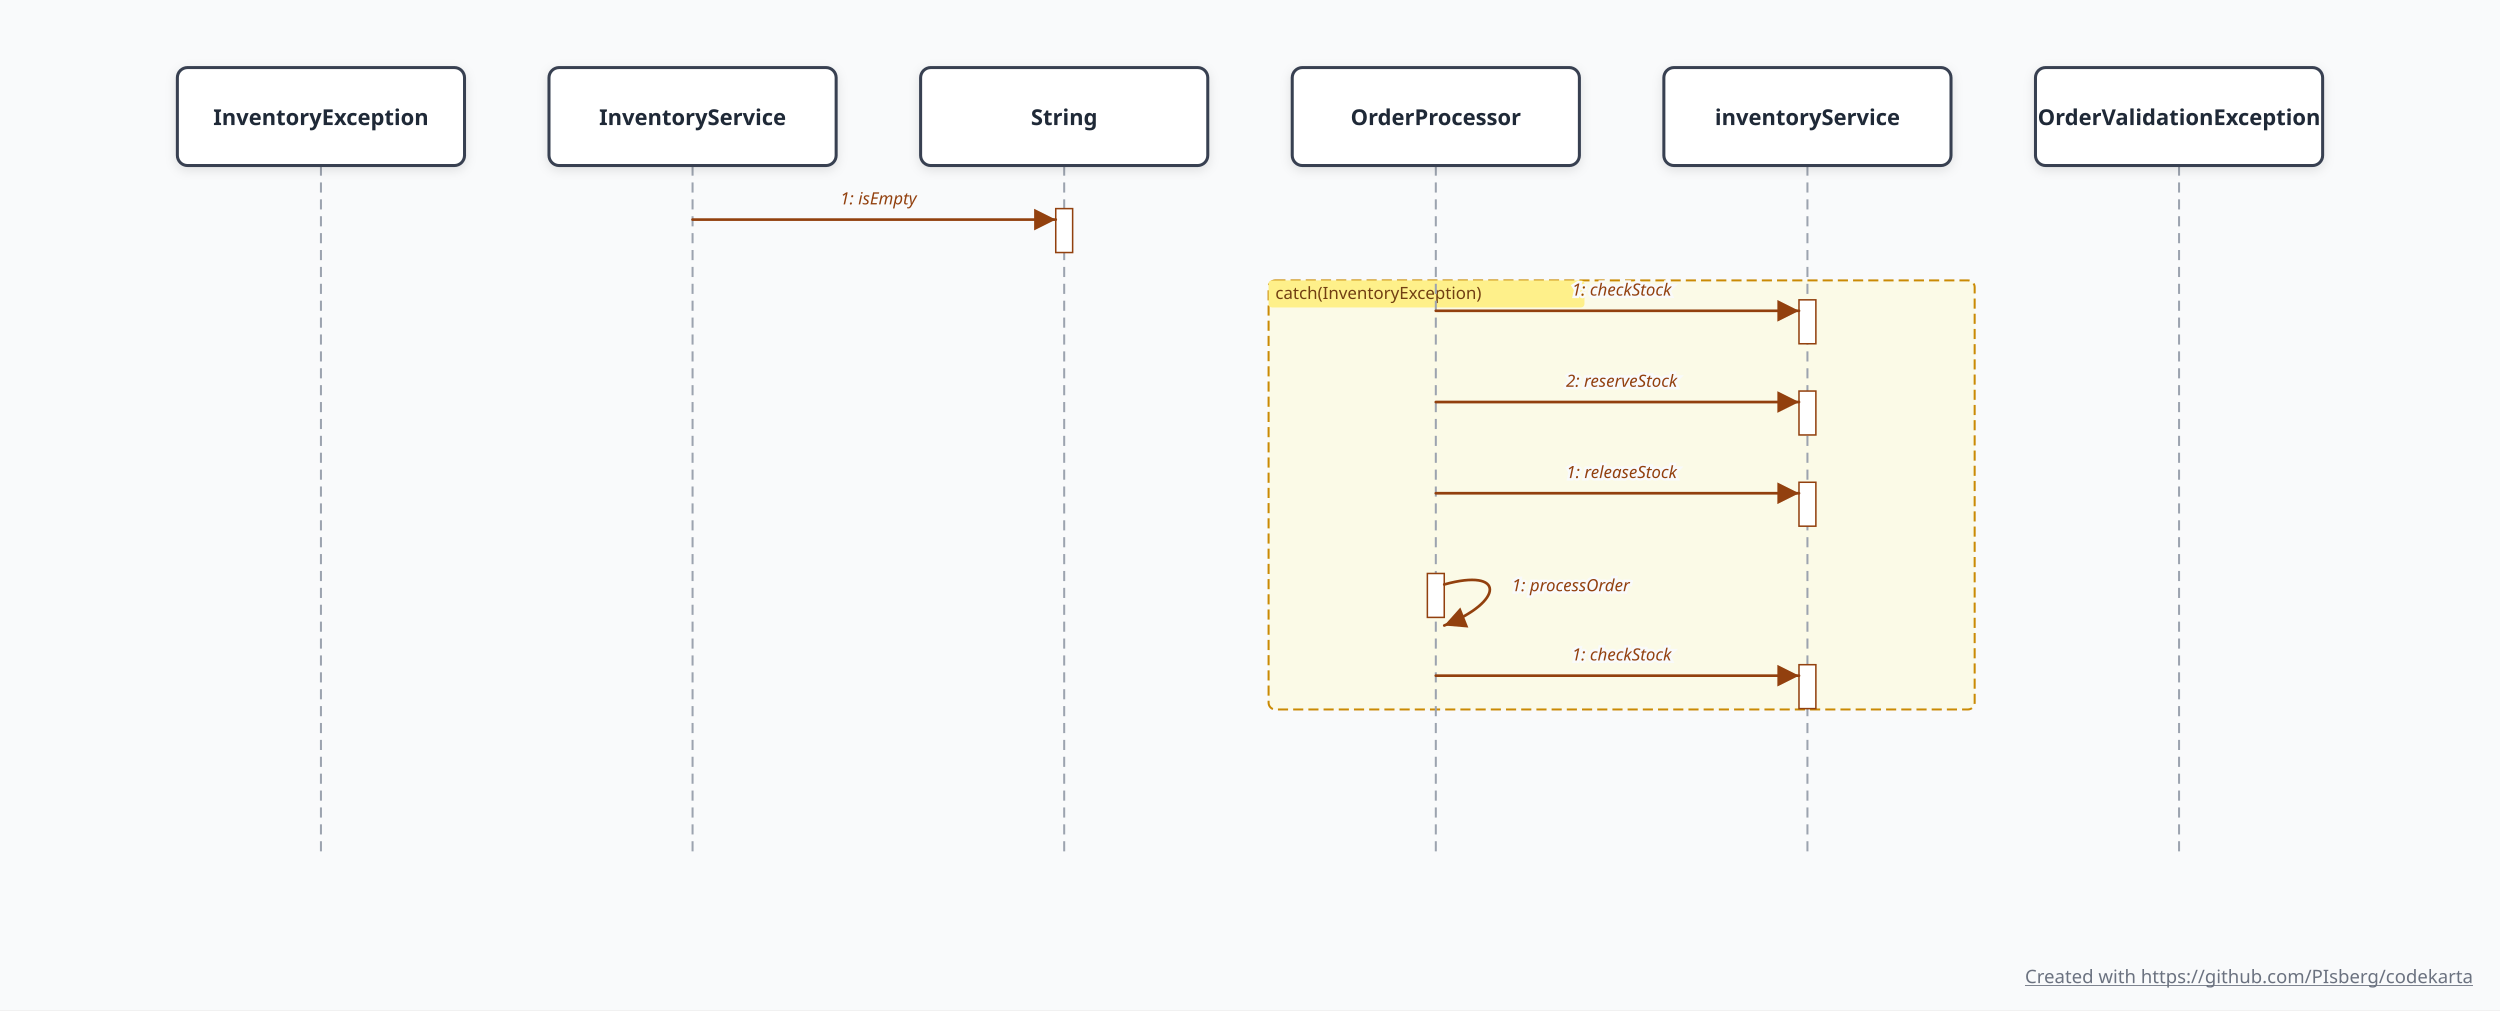
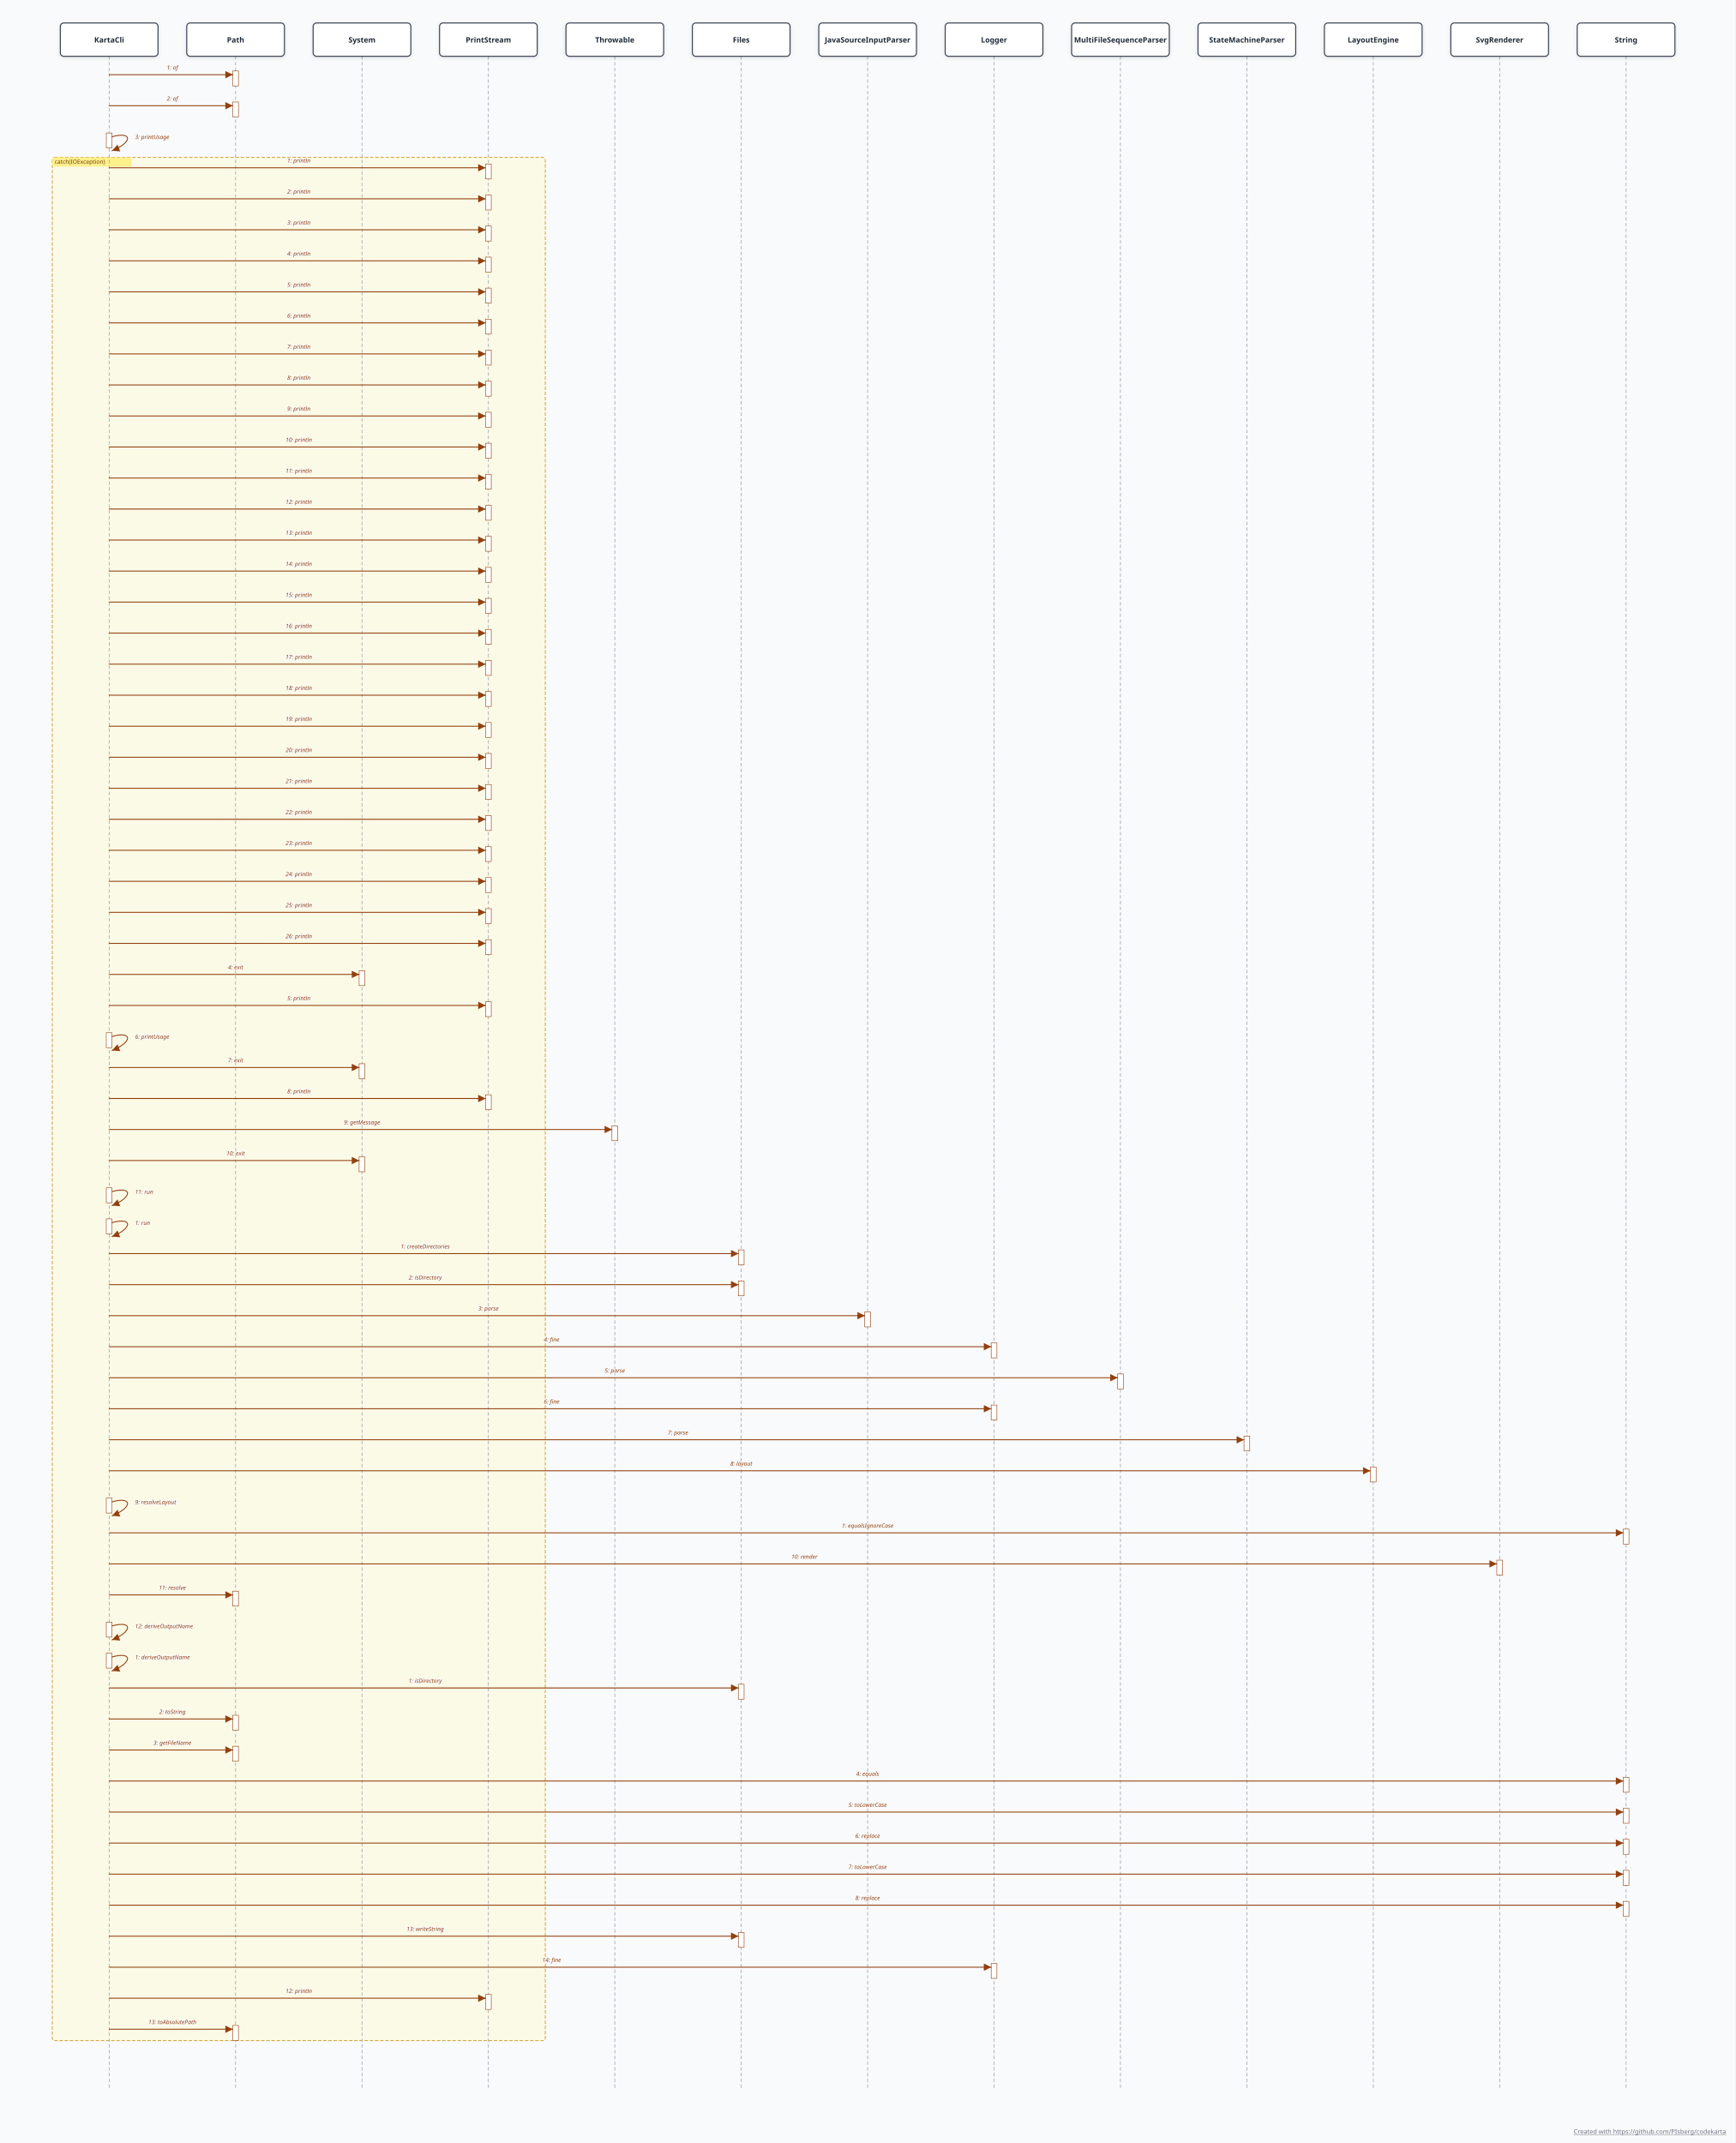
- <svg xmlns="http://www.w3.org/2000/svg" width="1480" height="598" viewBox="0 0 1480 598">
+ <svg xmlns="http://www.w3.org/2000/svg" width="3020" height="3730" viewBox="0 0 3020 3730">
  <defs>
    <style>
svg { font-family: -apple-system, BlinkMacSystemFont, 'Segoe UI', sans-serif; }
.node-rect { transition: filter 0.15s; }
.node-rect:hover { stroke-width: 2.5 !important; }
.edge-line { stroke-linecap: round; stroke-linejoin: round; }
.edge-label { paint-order: stroke; stroke: #f9fafb; stroke-width: 3; }
.diagram-attribution { fill: #6b7280; text-decoration: underline; }
.diagram-attribution:hover { fill: #374151; text-decoration: underline; }
.group-rect { }
.node-label { pointer-events: none; }
</style>
    <filter id="nodeShadow" x="-15%" y="-15%" width="130%" height="130%">
      <feDropShadow dx="0" dy="2" stdDeviation="3" flood-color="#0000001a" />
    </filter>
    <marker id="seq-marker-call" markerWidth="10" markerHeight="8" refX="8" refY="4" orient="auto">
      <path d="M0,0 L8,4 L0,8 Z" fill="#92400e" />
    </marker>
    <marker id="seq-marker-exc" markerWidth="10" markerHeight="8" refX="8" refY="4" orient="auto">
      <path d="M0,0 L8,4 L0,8 Z" fill="#dc2626" />
    </marker>
  </defs>
-   <rect width="1480" height="598" fill="#f9fafb" />
-   <rect class="group-rect" x="751.0" y="166.0" width="418.0" height="254.0" rx="4" fill="#fef9c3" fill-opacity="0.35" stroke="#ca8a04" stroke-dasharray="6,3" stroke-width="1.2" />
-   <rect x="751.0" y="166.0" width="187.0" height="16" rx="2" fill="#fef08a" />
-   <text x="755.0" y="177.0" font-family="sans-serif" font-size="10" fill="#713f12">catch(InventoryException)</text>
-   <line x1="190.0" y1="98.0" x2="190.0" y2="504.0" stroke="#9ca3af" stroke-width="1.2" stroke-dasharray="6,4" />
-   <line x1="410.0" y1="98.0" x2="410.0" y2="504.0" stroke="#9ca3af" stroke-width="1.2" stroke-dasharray="6,4" />
-   <line x1="630.0" y1="98.0" x2="630.0" y2="504.0" stroke="#9ca3af" stroke-width="1.2" stroke-dasharray="6,4" />
-   <line x1="850.0" y1="98.0" x2="850.0" y2="504.0" stroke="#9ca3af" stroke-width="1.2" stroke-dasharray="6,4" />
-   <line x1="1070.0" y1="98.0" x2="1070.0" y2="504.0" stroke="#9ca3af" stroke-width="1.2" stroke-dasharray="6,4" />
-   <line x1="1290.0" y1="98.0" x2="1290.0" y2="504.0" stroke="#9ca3af" stroke-width="1.2" stroke-dasharray="6,4" />
-   <rect x="625.0" y="123.5" width="10.0" height="26.0" fill="#ffffff" stroke="#92400e" stroke-width="0.9" />
-   <rect x="1065.0" y="177.5" width="10.0" height="26.0" fill="#ffffff" stroke="#92400e" stroke-width="0.9" />
-   <rect x="1065.0" y="231.5" width="10.0" height="26.0" fill="#ffffff" stroke="#92400e" stroke-width="0.9" />
-   <rect x="1065.0" y="285.5" width="10.0" height="26.0" fill="#ffffff" stroke="#92400e" stroke-width="0.9" />
+   <rect width="3020" height="3730" fill="#f9fafb" />
+   <rect class="group-rect" x="91.0" y="274.0" width="858.0" height="3278.0" rx="4" fill="#fef9c3" fill-opacity="0.35" stroke="#ca8a04" stroke-dasharray="6,3" stroke-width="1.2" />
+   <rect x="91.0" y="274.0" width="138.0" height="16" rx="2" fill="#fef08a" />
+   <text x="95.0" y="285.0" font-family="sans-serif" font-size="10" fill="#713f12">catch(IOException)</text>
+   <line x1="190.0" y1="98.0" x2="190.0" y2="3636.0" stroke="#9ca3af" stroke-width="1.2" stroke-dasharray="6,4" />
+   <line x1="410.0" y1="98.0" x2="410.0" y2="3636.0" stroke="#9ca3af" stroke-width="1.2" stroke-dasharray="6,4" />
+   <line x1="630.0" y1="98.0" x2="630.0" y2="3636.0" stroke="#9ca3af" stroke-width="1.2" stroke-dasharray="6,4" />
+   <line x1="850.0" y1="98.0" x2="850.0" y2="3636.0" stroke="#9ca3af" stroke-width="1.2" stroke-dasharray="6,4" />
+   <line x1="1070.0" y1="98.0" x2="1070.0" y2="3636.0" stroke="#9ca3af" stroke-width="1.2" stroke-dasharray="6,4" />
+   <line x1="1290.0" y1="98.0" x2="1290.0" y2="3636.0" stroke="#9ca3af" stroke-width="1.2" stroke-dasharray="6,4" />
+   <line x1="1510.0" y1="98.0" x2="1510.0" y2="3636.0" stroke="#9ca3af" stroke-width="1.2" stroke-dasharray="6,4" />
+   <line x1="1730.0" y1="98.0" x2="1730.0" y2="3636.0" stroke="#9ca3af" stroke-width="1.2" stroke-dasharray="6,4" />
+   <line x1="1950.0" y1="98.0" x2="1950.0" y2="3636.0" stroke="#9ca3af" stroke-width="1.2" stroke-dasharray="6,4" />
+   <line x1="2170.0" y1="98.0" x2="2170.0" y2="3636.0" stroke="#9ca3af" stroke-width="1.2" stroke-dasharray="6,4" />
+   <line x1="2390.0" y1="98.0" x2="2390.0" y2="3636.0" stroke="#9ca3af" stroke-width="1.2" stroke-dasharray="6,4" />
+   <line x1="2610.0" y1="98.0" x2="2610.0" y2="3636.0" stroke="#9ca3af" stroke-width="1.2" stroke-dasharray="6,4" />
+   <line x1="2830.0" y1="98.0" x2="2830.0" y2="3636.0" stroke="#9ca3af" stroke-width="1.2" stroke-dasharray="6,4" />
+   <rect x="405.0" y="123.5" width="10.0" height="26.0" fill="#ffffff" stroke="#92400e" stroke-width="0.9" />
+   <rect x="405.0" y="177.5" width="10.0" height="26.0" fill="#ffffff" stroke="#92400e" stroke-width="0.9" />
+   <rect x="185.0" y="231.5" width="10.0" height="26.0" fill="#ffffff" stroke="#92400e" stroke-width="0.9" />
+   <rect x="845.0" y="285.5" width="10.0" height="26.0" fill="#ffffff" stroke="#92400e" stroke-width="0.9" />
  <rect x="845.0" y="339.5" width="10.0" height="26.0" fill="#ffffff" stroke="#92400e" stroke-width="0.9" />
-   <rect x="1065.0" y="393.5" width="10.0" height="26.0" fill="#ffffff" stroke="#92400e" stroke-width="0.9" />
-   <line class="edge-line" x1="410.0" y1="130.0" x2="625.0" y2="130.0" stroke="#92400e" stroke-width="1.6" marker-end="url(#seq-marker-call)" />
-   <text class="edge-label" x="520.0" y="121.0" text-anchor="middle" font-family="sans-serif" font-size="10" fill="#92400e" font-style="italic">1: isEmpty</text>
-   <line class="edge-line" x1="850.0" y1="184.0" x2="1065.0" y2="184.0" stroke="#92400e" stroke-width="1.6" marker-end="url(#seq-marker-call)" />
-   <text class="edge-label" x="960.0" y="175.0" text-anchor="middle" font-family="sans-serif" font-size="10" fill="#92400e" font-style="italic">1: checkStock</text>
-   <line class="edge-line" x1="850.0" y1="238.0" x2="1065.0" y2="238.0" stroke="#92400e" stroke-width="1.6" marker-end="url(#seq-marker-call)" />
-   <text class="edge-label" x="960.0" y="229.0" text-anchor="middle" font-family="sans-serif" font-size="10" fill="#92400e" font-style="italic">2: reserveStock</text>
-   <line class="edge-line" x1="850.0" y1="292.0" x2="1065.0" y2="292.0" stroke="#92400e" stroke-width="1.6" marker-end="url(#seq-marker-call)" />
-   <text class="edge-label" x="960.0" y="283.0" text-anchor="middle" font-family="sans-serif" font-size="10" fill="#92400e" font-style="italic">1: releaseStock</text>
-   <path class="edge-line" d="M855.0 346.0 C891.0 336.0 891.0 356.0 855.0 370.3" fill="none" stroke="#92400e" stroke-width="1.6" marker-end="url(#seq-marker-call)" />
-   <text class="edge-label" x="895.0" y="350.0" text-anchor="start" font-family="sans-serif" font-size="10" fill="#92400e" font-style="italic">1: processOrder</text>
-   <line class="edge-line" x1="850.0" y1="400.0" x2="1065.0" y2="400.0" stroke="#92400e" stroke-width="1.6" marker-end="url(#seq-marker-call)" />
-   <text class="edge-label" x="960.0" y="391.0" text-anchor="middle" font-family="sans-serif" font-size="10" fill="#92400e" font-style="italic">1: checkStock</text>
+   <rect x="845.0" y="393.5" width="10.0" height="26.0" fill="#ffffff" stroke="#92400e" stroke-width="0.9" />
+   <rect x="845.0" y="447.5" width="10.0" height="26.0" fill="#ffffff" stroke="#92400e" stroke-width="0.9" />
+   <rect x="845.0" y="501.5" width="10.0" height="26.0" fill="#ffffff" stroke="#92400e" stroke-width="0.9" />
+   <rect x="845.0" y="555.5" width="10.0" height="26.0" fill="#ffffff" stroke="#92400e" stroke-width="0.9" />
+   <rect x="845.0" y="609.5" width="10.0" height="26.0" fill="#ffffff" stroke="#92400e" stroke-width="0.9" />
+   <rect x="845.0" y="663.5" width="10.0" height="26.0" fill="#ffffff" stroke="#92400e" stroke-width="0.9" />
+   <rect x="845.0" y="717.5" width="10.0" height="26.0" fill="#ffffff" stroke="#92400e" stroke-width="0.9" />
+   <rect x="845.0" y="771.5" width="10.0" height="26.0" fill="#ffffff" stroke="#92400e" stroke-width="0.9" />
+   <rect x="845.0" y="825.5" width="10.0" height="26.0" fill="#ffffff" stroke="#92400e" stroke-width="0.9" />
+   <rect x="845.0" y="879.5" width="10.0" height="26.0" fill="#ffffff" stroke="#92400e" stroke-width="0.9" />
+   <rect x="845.0" y="933.5" width="10.0" height="26.0" fill="#ffffff" stroke="#92400e" stroke-width="0.9" />
+   <rect x="845.0" y="987.5" width="10.0" height="26.0" fill="#ffffff" stroke="#92400e" stroke-width="0.9" />
+   <rect x="845.0" y="1041.5" width="10.0" height="26.0" fill="#ffffff" stroke="#92400e" stroke-width="0.9" />
+   <rect x="845.0" y="1095.5" width="10.0" height="26.0" fill="#ffffff" stroke="#92400e" stroke-width="0.9" />
+   <rect x="845.0" y="1149.5" width="10.0" height="26.0" fill="#ffffff" stroke="#92400e" stroke-width="0.9" />
+   <rect x="845.0" y="1203.5" width="10.0" height="26.0" fill="#ffffff" stroke="#92400e" stroke-width="0.9" />
+   <rect x="845.0" y="1257.5" width="10.0" height="26.0" fill="#ffffff" stroke="#92400e" stroke-width="0.9" />
+   <rect x="845.0" y="1311.5" width="10.0" height="26.0" fill="#ffffff" stroke="#92400e" stroke-width="0.9" />
+   <rect x="845.0" y="1365.5" width="10.0" height="26.0" fill="#ffffff" stroke="#92400e" stroke-width="0.9" />
+   <rect x="845.0" y="1419.5" width="10.0" height="26.0" fill="#ffffff" stroke="#92400e" stroke-width="0.9" />
+   <rect x="845.0" y="1473.5" width="10.0" height="26.0" fill="#ffffff" stroke="#92400e" stroke-width="0.9" />
+   <rect x="845.0" y="1527.5" width="10.0" height="26.0" fill="#ffffff" stroke="#92400e" stroke-width="0.9" />
+   <rect x="845.0" y="1581.5" width="10.0" height="26.0" fill="#ffffff" stroke="#92400e" stroke-width="0.9" />
+   <rect x="845.0" y="1635.5" width="10.0" height="26.0" fill="#ffffff" stroke="#92400e" stroke-width="0.9" />
+   <rect x="625.0" y="1689.5" width="10.0" height="26.0" fill="#ffffff" stroke="#92400e" stroke-width="0.9" />
+   <rect x="845.0" y="1743.5" width="10.0" height="26.0" fill="#ffffff" stroke="#92400e" stroke-width="0.9" />
+   <rect x="185.0" y="1797.5" width="10.0" height="26.0" fill="#ffffff" stroke="#92400e" stroke-width="0.9" />
+   <rect x="625.0" y="1851.5" width="10.0" height="26.0" fill="#ffffff" stroke="#92400e" stroke-width="0.9" />
+   <rect x="845.0" y="1905.5" width="10.0" height="26.0" fill="#ffffff" stroke="#92400e" stroke-width="0.9" />
+   <rect x="1065.0" y="1959.5" width="10.0" height="26.0" fill="#ffffff" stroke="#92400e" stroke-width="0.9" />
+   <rect x="625.0" y="2013.5" width="10.0" height="26.0" fill="#ffffff" stroke="#92400e" stroke-width="0.9" />
+   <rect x="185.0" y="2067.5" width="10.0" height="26.0" fill="#ffffff" stroke="#92400e" stroke-width="0.9" />
+   <rect x="185.0" y="2121.5" width="10.0" height="26.0" fill="#ffffff" stroke="#92400e" stroke-width="0.9" />
+   <rect x="1285.0" y="2175.5" width="10.0" height="26.0" fill="#ffffff" stroke="#92400e" stroke-width="0.9" />
+   <rect x="1285.0" y="2229.5" width="10.0" height="26.0" fill="#ffffff" stroke="#92400e" stroke-width="0.9" />
+   <rect x="1505.0" y="2283.5" width="10.0" height="26.0" fill="#ffffff" stroke="#92400e" stroke-width="0.9" />
+   <rect x="1725.0" y="2337.5" width="10.0" height="26.0" fill="#ffffff" stroke="#92400e" stroke-width="0.9" />
+   <rect x="1945.0" y="2391.5" width="10.0" height="26.0" fill="#ffffff" stroke="#92400e" stroke-width="0.9" />
+   <rect x="1725.0" y="2445.5" width="10.0" height="26.0" fill="#ffffff" stroke="#92400e" stroke-width="0.9" />
+   <rect x="2165.0" y="2499.5" width="10.0" height="26.0" fill="#ffffff" stroke="#92400e" stroke-width="0.9" />
+   <rect x="2385.0" y="2553.5" width="10.0" height="26.0" fill="#ffffff" stroke="#92400e" stroke-width="0.9" />
+   <rect x="185.0" y="2607.5" width="10.0" height="26.0" fill="#ffffff" stroke="#92400e" stroke-width="0.9" />
+   <rect x="2825.0" y="2661.5" width="10.0" height="26.0" fill="#ffffff" stroke="#92400e" stroke-width="0.9" />
+   <rect x="2605.0" y="2715.5" width="10.0" height="26.0" fill="#ffffff" stroke="#92400e" stroke-width="0.9" />
+   <rect x="405.0" y="2769.5" width="10.0" height="26.0" fill="#ffffff" stroke="#92400e" stroke-width="0.9" />
+   <rect x="185.0" y="2823.5" width="10.0" height="26.0" fill="#ffffff" stroke="#92400e" stroke-width="0.9" />
+   <rect x="185.0" y="2877.5" width="10.0" height="26.0" fill="#ffffff" stroke="#92400e" stroke-width="0.9" />
+   <rect x="1285.0" y="2931.5" width="10.0" height="26.0" fill="#ffffff" stroke="#92400e" stroke-width="0.9" />
+   <rect x="405.0" y="2985.5" width="10.0" height="26.0" fill="#ffffff" stroke="#92400e" stroke-width="0.9" />
+   <rect x="405.0" y="3039.5" width="10.0" height="26.0" fill="#ffffff" stroke="#92400e" stroke-width="0.9" />
+   <rect x="2825.0" y="3093.5" width="10.0" height="26.0" fill="#ffffff" stroke="#92400e" stroke-width="0.9" />
+   <rect x="2825.0" y="3147.5" width="10.0" height="26.0" fill="#ffffff" stroke="#92400e" stroke-width="0.9" />
+   <rect x="2825.0" y="3201.5" width="10.0" height="26.0" fill="#ffffff" stroke="#92400e" stroke-width="0.9" />
+   <rect x="2825.0" y="3255.5" width="10.0" height="26.0" fill="#ffffff" stroke="#92400e" stroke-width="0.9" />
+   <rect x="2825.0" y="3309.5" width="10.0" height="26.0" fill="#ffffff" stroke="#92400e" stroke-width="0.9" />
+   <rect x="1285.0" y="3363.5" width="10.0" height="26.0" fill="#ffffff" stroke="#92400e" stroke-width="0.9" />
+   <rect x="1725.0" y="3417.5" width="10.0" height="26.0" fill="#ffffff" stroke="#92400e" stroke-width="0.9" />
+   <rect x="845.0" y="3471.5" width="10.0" height="26.0" fill="#ffffff" stroke="#92400e" stroke-width="0.9" />
+   <rect x="405.0" y="3525.5" width="10.0" height="26.0" fill="#ffffff" stroke="#92400e" stroke-width="0.9" />
+   <line class="edge-line" x1="190.0" y1="130.0" x2="405.0" y2="130.0" stroke="#92400e" stroke-width="1.6" marker-end="url(#seq-marker-call)" />
+   <text class="edge-label" x="300.0" y="121.0" text-anchor="middle" font-family="sans-serif" font-size="10" fill="#92400e" font-style="italic">1: of</text>
+   <line class="edge-line" x1="190.0" y1="184.0" x2="405.0" y2="184.0" stroke="#92400e" stroke-width="1.6" marker-end="url(#seq-marker-call)" />
+   <text class="edge-label" x="300.0" y="175.0" text-anchor="middle" font-family="sans-serif" font-size="10" fill="#92400e" font-style="italic">2: of</text>
+   <path class="edge-line" d="M195.0 238.0 C231.0 228.0 231.0 248.0 195.0 262.3" fill="none" stroke="#92400e" stroke-width="1.6" marker-end="url(#seq-marker-call)" />
+   <text class="edge-label" x="235.0" y="242.0" text-anchor="start" font-family="sans-serif" font-size="10" fill="#92400e" font-style="italic">3: printUsage</text>
+   <line class="edge-line" x1="190.0" y1="292.0" x2="845.0" y2="292.0" stroke="#92400e" stroke-width="1.6" marker-end="url(#seq-marker-call)" />
+   <text class="edge-label" x="520.0" y="283.0" text-anchor="middle" font-family="sans-serif" font-size="10" fill="#92400e" font-style="italic">1: println</text>
+   <line class="edge-line" x1="190.0" y1="346.0" x2="845.0" y2="346.0" stroke="#92400e" stroke-width="1.6" marker-end="url(#seq-marker-call)" />
+   <text class="edge-label" x="520.0" y="337.0" text-anchor="middle" font-family="sans-serif" font-size="10" fill="#92400e" font-style="italic">2: println</text>
+   <line class="edge-line" x1="190.0" y1="400.0" x2="845.0" y2="400.0" stroke="#92400e" stroke-width="1.6" marker-end="url(#seq-marker-call)" />
+   <text class="edge-label" x="520.0" y="391.0" text-anchor="middle" font-family="sans-serif" font-size="10" fill="#92400e" font-style="italic">3: println</text>
+   <line class="edge-line" x1="190.0" y1="454.0" x2="845.0" y2="454.0" stroke="#92400e" stroke-width="1.6" marker-end="url(#seq-marker-call)" />
+   <text class="edge-label" x="520.0" y="445.0" text-anchor="middle" font-family="sans-serif" font-size="10" fill="#92400e" font-style="italic">4: println</text>
+   <line class="edge-line" x1="190.0" y1="508.0" x2="845.0" y2="508.0" stroke="#92400e" stroke-width="1.6" marker-end="url(#seq-marker-call)" />
+   <text class="edge-label" x="520.0" y="499.0" text-anchor="middle" font-family="sans-serif" font-size="10" fill="#92400e" font-style="italic">5: println</text>
+   <line class="edge-line" x1="190.0" y1="562.0" x2="845.0" y2="562.0" stroke="#92400e" stroke-width="1.6" marker-end="url(#seq-marker-call)" />
+   <text class="edge-label" x="520.0" y="553.0" text-anchor="middle" font-family="sans-serif" font-size="10" fill="#92400e" font-style="italic">6: println</text>
+   <line class="edge-line" x1="190.0" y1="616.0" x2="845.0" y2="616.0" stroke="#92400e" stroke-width="1.6" marker-end="url(#seq-marker-call)" />
+   <text class="edge-label" x="520.0" y="607.0" text-anchor="middle" font-family="sans-serif" font-size="10" fill="#92400e" font-style="italic">7: println</text>
+   <line class="edge-line" x1="190.0" y1="670.0" x2="845.0" y2="670.0" stroke="#92400e" stroke-width="1.6" marker-end="url(#seq-marker-call)" />
+   <text class="edge-label" x="520.0" y="661.0" text-anchor="middle" font-family="sans-serif" font-size="10" fill="#92400e" font-style="italic">8: println</text>
+   <line class="edge-line" x1="190.0" y1="724.0" x2="845.0" y2="724.0" stroke="#92400e" stroke-width="1.6" marker-end="url(#seq-marker-call)" />
+   <text class="edge-label" x="520.0" y="715.0" text-anchor="middle" font-family="sans-serif" font-size="10" fill="#92400e" font-style="italic">9: println</text>
+   <line class="edge-line" x1="190.0" y1="778.0" x2="845.0" y2="778.0" stroke="#92400e" stroke-width="1.6" marker-end="url(#seq-marker-call)" />
+   <text class="edge-label" x="520.0" y="769.0" text-anchor="middle" font-family="sans-serif" font-size="10" fill="#92400e" font-style="italic">10: println</text>
+   <line class="edge-line" x1="190.0" y1="832.0" x2="845.0" y2="832.0" stroke="#92400e" stroke-width="1.6" marker-end="url(#seq-marker-call)" />
+   <text class="edge-label" x="520.0" y="823.0" text-anchor="middle" font-family="sans-serif" font-size="10" fill="#92400e" font-style="italic">11: println</text>
+   <line class="edge-line" x1="190.0" y1="886.0" x2="845.0" y2="886.0" stroke="#92400e" stroke-width="1.6" marker-end="url(#seq-marker-call)" />
+   <text class="edge-label" x="520.0" y="877.0" text-anchor="middle" font-family="sans-serif" font-size="10" fill="#92400e" font-style="italic">12: println</text>
+   <line class="edge-line" x1="190.0" y1="940.0" x2="845.0" y2="940.0" stroke="#92400e" stroke-width="1.6" marker-end="url(#seq-marker-call)" />
+   <text class="edge-label" x="520.0" y="931.0" text-anchor="middle" font-family="sans-serif" font-size="10" fill="#92400e" font-style="italic">13: println</text>
+   <line class="edge-line" x1="190.0" y1="994.0" x2="845.0" y2="994.0" stroke="#92400e" stroke-width="1.6" marker-end="url(#seq-marker-call)" />
+   <text class="edge-label" x="520.0" y="985.0" text-anchor="middle" font-family="sans-serif" font-size="10" fill="#92400e" font-style="italic">14: println</text>
+   <line class="edge-line" x1="190.0" y1="1048.0" x2="845.0" y2="1048.0" stroke="#92400e" stroke-width="1.6" marker-end="url(#seq-marker-call)" />
+   <text class="edge-label" x="520.0" y="1039.0" text-anchor="middle" font-family="sans-serif" font-size="10" fill="#92400e" font-style="italic">15: println</text>
+   <line class="edge-line" x1="190.0" y1="1102.0" x2="845.0" y2="1102.0" stroke="#92400e" stroke-width="1.6" marker-end="url(#seq-marker-call)" />
+   <text class="edge-label" x="520.0" y="1093.0" text-anchor="middle" font-family="sans-serif" font-size="10" fill="#92400e" font-style="italic">16: println</text>
+   <line class="edge-line" x1="190.0" y1="1156.0" x2="845.0" y2="1156.0" stroke="#92400e" stroke-width="1.6" marker-end="url(#seq-marker-call)" />
+   <text class="edge-label" x="520.0" y="1147.0" text-anchor="middle" font-family="sans-serif" font-size="10" fill="#92400e" font-style="italic">17: println</text>
+   <line class="edge-line" x1="190.0" y1="1210.0" x2="845.0" y2="1210.0" stroke="#92400e" stroke-width="1.6" marker-end="url(#seq-marker-call)" />
+   <text class="edge-label" x="520.0" y="1201.0" text-anchor="middle" font-family="sans-serif" font-size="10" fill="#92400e" font-style="italic">18: println</text>
+   <line class="edge-line" x1="190.0" y1="1264.0" x2="845.0" y2="1264.0" stroke="#92400e" stroke-width="1.6" marker-end="url(#seq-marker-call)" />
+   <text class="edge-label" x="520.0" y="1255.0" text-anchor="middle" font-family="sans-serif" font-size="10" fill="#92400e" font-style="italic">19: println</text>
+   <line class="edge-line" x1="190.0" y1="1318.0" x2="845.0" y2="1318.0" stroke="#92400e" stroke-width="1.6" marker-end="url(#seq-marker-call)" />
+   <text class="edge-label" x="520.0" y="1309.0" text-anchor="middle" font-family="sans-serif" font-size="10" fill="#92400e" font-style="italic">20: println</text>
+   <line class="edge-line" x1="190.0" y1="1372.0" x2="845.0" y2="1372.0" stroke="#92400e" stroke-width="1.6" marker-end="url(#seq-marker-call)" />
+   <text class="edge-label" x="520.0" y="1363.0" text-anchor="middle" font-family="sans-serif" font-size="10" fill="#92400e" font-style="italic">21: println</text>
+   <line class="edge-line" x1="190.0" y1="1426.0" x2="845.0" y2="1426.0" stroke="#92400e" stroke-width="1.6" marker-end="url(#seq-marker-call)" />
+   <text class="edge-label" x="520.0" y="1417.0" text-anchor="middle" font-family="sans-serif" font-size="10" fill="#92400e" font-style="italic">22: println</text>
+   <line class="edge-line" x1="190.0" y1="1480.0" x2="845.0" y2="1480.0" stroke="#92400e" stroke-width="1.6" marker-end="url(#seq-marker-call)" />
+   <text class="edge-label" x="520.0" y="1471.0" text-anchor="middle" font-family="sans-serif" font-size="10" fill="#92400e" font-style="italic">23: println</text>
+   <line class="edge-line" x1="190.0" y1="1534.0" x2="845.0" y2="1534.0" stroke="#92400e" stroke-width="1.6" marker-end="url(#seq-marker-call)" />
+   <text class="edge-label" x="520.0" y="1525.0" text-anchor="middle" font-family="sans-serif" font-size="10" fill="#92400e" font-style="italic">24: println</text>
+   <line class="edge-line" x1="190.0" y1="1588.0" x2="845.0" y2="1588.0" stroke="#92400e" stroke-width="1.6" marker-end="url(#seq-marker-call)" />
+   <text class="edge-label" x="520.0" y="1579.0" text-anchor="middle" font-family="sans-serif" font-size="10" fill="#92400e" font-style="italic">25: println</text>
+   <line class="edge-line" x1="190.0" y1="1642.0" x2="845.0" y2="1642.0" stroke="#92400e" stroke-width="1.6" marker-end="url(#seq-marker-call)" />
+   <text class="edge-label" x="520.0" y="1633.0" text-anchor="middle" font-family="sans-serif" font-size="10" fill="#92400e" font-style="italic">26: println</text>
+   <line class="edge-line" x1="190.0" y1="1696.0" x2="625.0" y2="1696.0" stroke="#92400e" stroke-width="1.6" marker-end="url(#seq-marker-call)" />
+   <text class="edge-label" x="410.0" y="1687.0" text-anchor="middle" font-family="sans-serif" font-size="10" fill="#92400e" font-style="italic">4: exit</text>
+   <line class="edge-line" x1="190.0" y1="1750.0" x2="845.0" y2="1750.0" stroke="#92400e" stroke-width="1.6" marker-end="url(#seq-marker-call)" />
+   <text class="edge-label" x="520.0" y="1741.0" text-anchor="middle" font-family="sans-serif" font-size="10" fill="#92400e" font-style="italic">5: println</text>
+   <path class="edge-line" d="M195.0 1804.0 C231.0 1794.0 231.0 1814.0 195.0 1828.3" fill="none" stroke="#92400e" stroke-width="1.6" marker-end="url(#seq-marker-call)" />
+   <text class="edge-label" x="235.0" y="1808.0" text-anchor="start" font-family="sans-serif" font-size="10" fill="#92400e" font-style="italic">6: printUsage</text>
+   <line class="edge-line" x1="190.0" y1="1858.0" x2="625.0" y2="1858.0" stroke="#92400e" stroke-width="1.6" marker-end="url(#seq-marker-call)" />
+   <text class="edge-label" x="410.0" y="1849.0" text-anchor="middle" font-family="sans-serif" font-size="10" fill="#92400e" font-style="italic">7: exit</text>
+   <line class="edge-line" x1="190.0" y1="1912.0" x2="845.0" y2="1912.0" stroke="#92400e" stroke-width="1.6" marker-end="url(#seq-marker-call)" />
+   <text class="edge-label" x="520.0" y="1903.0" text-anchor="middle" font-family="sans-serif" font-size="10" fill="#92400e" font-style="italic">8: println</text>
+   <line class="edge-line" x1="190.0" y1="1966.0" x2="1065.0" y2="1966.0" stroke="#92400e" stroke-width="1.6" marker-end="url(#seq-marker-call)" />
+   <text class="edge-label" x="630.0" y="1957.0" text-anchor="middle" font-family="sans-serif" font-size="10" fill="#92400e" font-style="italic">9: getMessage</text>
+   <line class="edge-line" x1="190.0" y1="2020.0" x2="625.0" y2="2020.0" stroke="#92400e" stroke-width="1.6" marker-end="url(#seq-marker-call)" />
+   <text class="edge-label" x="410.0" y="2011.0" text-anchor="middle" font-family="sans-serif" font-size="10" fill="#92400e" font-style="italic">10: exit</text>
+   <path class="edge-line" d="M195.0 2074.0 C231.0 2064.0 231.0 2084.0 195.0 2098.3" fill="none" stroke="#92400e" stroke-width="1.6" marker-end="url(#seq-marker-call)" />
+   <text class="edge-label" x="235.0" y="2078.0" text-anchor="start" font-family="sans-serif" font-size="10" fill="#92400e" font-style="italic">11: run</text>
+   <path class="edge-line" d="M195.0 2128.0 C231.0 2118.0 231.0 2138.0 195.0 2152.3" fill="none" stroke="#92400e" stroke-width="1.6" marker-end="url(#seq-marker-call)" />
+   <text class="edge-label" x="235.0" y="2132.0" text-anchor="start" font-family="sans-serif" font-size="10" fill="#92400e" font-style="italic">1: run</text>
+   <line class="edge-line" x1="190.0" y1="2182.0" x2="1285.0" y2="2182.0" stroke="#92400e" stroke-width="1.6" marker-end="url(#seq-marker-call)" />
+   <text class="edge-label" x="740.0" y="2173.0" text-anchor="middle" font-family="sans-serif" font-size="10" fill="#92400e" font-style="italic">1: createDirectories</text>
+   <line class="edge-line" x1="190.0" y1="2236.0" x2="1285.0" y2="2236.0" stroke="#92400e" stroke-width="1.6" marker-end="url(#seq-marker-call)" />
+   <text class="edge-label" x="740.0" y="2227.0" text-anchor="middle" font-family="sans-serif" font-size="10" fill="#92400e" font-style="italic">2: isDirectory</text>
+   <line class="edge-line" x1="190.0" y1="2290.0" x2="1505.0" y2="2290.0" stroke="#92400e" stroke-width="1.6" marker-end="url(#seq-marker-call)" />
+   <text class="edge-label" x="850.0" y="2281.0" text-anchor="middle" font-family="sans-serif" font-size="10" fill="#92400e" font-style="italic">3: parse</text>
+   <line class="edge-line" x1="190.0" y1="2344.0" x2="1725.0" y2="2344.0" stroke="#92400e" stroke-width="1.6" marker-end="url(#seq-marker-call)" />
+   <text class="edge-label" x="960.0" y="2335.0" text-anchor="middle" font-family="sans-serif" font-size="10" fill="#92400e" font-style="italic">4: fine</text>
+   <line class="edge-line" x1="190.0" y1="2398.0" x2="1945.0" y2="2398.0" stroke="#92400e" stroke-width="1.6" marker-end="url(#seq-marker-call)" />
+   <text class="edge-label" x="1070.0" y="2389.0" text-anchor="middle" font-family="sans-serif" font-size="10" fill="#92400e" font-style="italic">5: parse</text>
+   <line class="edge-line" x1="190.0" y1="2452.0" x2="1725.0" y2="2452.0" stroke="#92400e" stroke-width="1.6" marker-end="url(#seq-marker-call)" />
+   <text class="edge-label" x="960.0" y="2443.0" text-anchor="middle" font-family="sans-serif" font-size="10" fill="#92400e" font-style="italic">6: fine</text>
+   <line class="edge-line" x1="190.0" y1="2506.0" x2="2165.0" y2="2506.0" stroke="#92400e" stroke-width="1.6" marker-end="url(#seq-marker-call)" />
+   <text class="edge-label" x="1180.0" y="2497.0" text-anchor="middle" font-family="sans-serif" font-size="10" fill="#92400e" font-style="italic">7: parse</text>
+   <line class="edge-line" x1="190.0" y1="2560.0" x2="2385.0" y2="2560.0" stroke="#92400e" stroke-width="1.6" marker-end="url(#seq-marker-call)" />
+   <text class="edge-label" x="1290.0" y="2551.0" text-anchor="middle" font-family="sans-serif" font-size="10" fill="#92400e" font-style="italic">8: layout</text>
+   <path class="edge-line" d="M195.0 2614.0 C231.0 2604.0 231.0 2624.0 195.0 2638.3" fill="none" stroke="#92400e" stroke-width="1.6" marker-end="url(#seq-marker-call)" />
+   <text class="edge-label" x="235.0" y="2618.0" text-anchor="start" font-family="sans-serif" font-size="10" fill="#92400e" font-style="italic">9: resolveLayout</text>
+   <line class="edge-line" x1="190.0" y1="2668.0" x2="2825.0" y2="2668.0" stroke="#92400e" stroke-width="1.6" marker-end="url(#seq-marker-call)" />
+   <text class="edge-label" x="1510.0" y="2659.0" text-anchor="middle" font-family="sans-serif" font-size="10" fill="#92400e" font-style="italic">1: equalsIgnoreCase</text>
+   <line class="edge-line" x1="190.0" y1="2722.0" x2="2605.0" y2="2722.0" stroke="#92400e" stroke-width="1.6" marker-end="url(#seq-marker-call)" />
+   <text class="edge-label" x="1400.0" y="2713.0" text-anchor="middle" font-family="sans-serif" font-size="10" fill="#92400e" font-style="italic">10: render</text>
+   <line class="edge-line" x1="190.0" y1="2776.0" x2="405.0" y2="2776.0" stroke="#92400e" stroke-width="1.6" marker-end="url(#seq-marker-call)" />
+   <text class="edge-label" x="300.0" y="2767.0" text-anchor="middle" font-family="sans-serif" font-size="10" fill="#92400e" font-style="italic">11: resolve</text>
+   <path class="edge-line" d="M195.0 2830.0 C231.0 2820.0 231.0 2840.0 195.0 2854.3" fill="none" stroke="#92400e" stroke-width="1.6" marker-end="url(#seq-marker-call)" />
+   <text class="edge-label" x="235.0" y="2834.0" text-anchor="start" font-family="sans-serif" font-size="10" fill="#92400e" font-style="italic">12: deriveOutputName</text>
+   <path class="edge-line" d="M195.0 2884.0 C231.0 2874.0 231.0 2894.0 195.0 2908.3" fill="none" stroke="#92400e" stroke-width="1.6" marker-end="url(#seq-marker-call)" />
+   <text class="edge-label" x="235.0" y="2888.0" text-anchor="start" font-family="sans-serif" font-size="10" fill="#92400e" font-style="italic">1: deriveOutputName</text>
+   <line class="edge-line" x1="190.0" y1="2938.0" x2="1285.0" y2="2938.0" stroke="#92400e" stroke-width="1.6" marker-end="url(#seq-marker-call)" />
+   <text class="edge-label" x="740.0" y="2929.0" text-anchor="middle" font-family="sans-serif" font-size="10" fill="#92400e" font-style="italic">1: isDirectory</text>
+   <line class="edge-line" x1="190.0" y1="2992.0" x2="405.0" y2="2992.0" stroke="#92400e" stroke-width="1.6" marker-end="url(#seq-marker-call)" />
+   <text class="edge-label" x="300.0" y="2983.0" text-anchor="middle" font-family="sans-serif" font-size="10" fill="#92400e" font-style="italic">2: toString</text>
+   <line class="edge-line" x1="190.0" y1="3046.0" x2="405.0" y2="3046.0" stroke="#92400e" stroke-width="1.6" marker-end="url(#seq-marker-call)" />
+   <text class="edge-label" x="300.0" y="3037.0" text-anchor="middle" font-family="sans-serif" font-size="10" fill="#92400e" font-style="italic">3: getFileName</text>
+   <line class="edge-line" x1="190.0" y1="3100.0" x2="2825.0" y2="3100.0" stroke="#92400e" stroke-width="1.6" marker-end="url(#seq-marker-call)" />
+   <text class="edge-label" x="1510.0" y="3091.0" text-anchor="middle" font-family="sans-serif" font-size="10" fill="#92400e" font-style="italic">4: equals</text>
+   <line class="edge-line" x1="190.0" y1="3154.0" x2="2825.0" y2="3154.0" stroke="#92400e" stroke-width="1.6" marker-end="url(#seq-marker-call)" />
+   <text class="edge-label" x="1510.0" y="3145.0" text-anchor="middle" font-family="sans-serif" font-size="10" fill="#92400e" font-style="italic">5: toLowerCase</text>
+   <line class="edge-line" x1="190.0" y1="3208.0" x2="2825.0" y2="3208.0" stroke="#92400e" stroke-width="1.6" marker-end="url(#seq-marker-call)" />
+   <text class="edge-label" x="1510.0" y="3199.0" text-anchor="middle" font-family="sans-serif" font-size="10" fill="#92400e" font-style="italic">6: replace</text>
+   <line class="edge-line" x1="190.0" y1="3262.0" x2="2825.0" y2="3262.0" stroke="#92400e" stroke-width="1.6" marker-end="url(#seq-marker-call)" />
+   <text class="edge-label" x="1510.0" y="3253.0" text-anchor="middle" font-family="sans-serif" font-size="10" fill="#92400e" font-style="italic">7: toLowerCase</text>
+   <line class="edge-line" x1="190.0" y1="3316.0" x2="2825.0" y2="3316.0" stroke="#92400e" stroke-width="1.6" marker-end="url(#seq-marker-call)" />
+   <text class="edge-label" x="1510.0" y="3307.0" text-anchor="middle" font-family="sans-serif" font-size="10" fill="#92400e" font-style="italic">8: replace</text>
+   <line class="edge-line" x1="190.0" y1="3370.0" x2="1285.0" y2="3370.0" stroke="#92400e" stroke-width="1.6" marker-end="url(#seq-marker-call)" />
+   <text class="edge-label" x="740.0" y="3361.0" text-anchor="middle" font-family="sans-serif" font-size="10" fill="#92400e" font-style="italic">13: writeString</text>
+   <line class="edge-line" x1="190.0" y1="3424.0" x2="1725.0" y2="3424.0" stroke="#92400e" stroke-width="1.6" marker-end="url(#seq-marker-call)" />
+   <text class="edge-label" x="960.0" y="3415.0" text-anchor="middle" font-family="sans-serif" font-size="10" fill="#92400e" font-style="italic">14: fine</text>
+   <line class="edge-line" x1="190.0" y1="3478.0" x2="845.0" y2="3478.0" stroke="#92400e" stroke-width="1.6" marker-end="url(#seq-marker-call)" />
+   <text class="edge-label" x="520.0" y="3469.0" text-anchor="middle" font-family="sans-serif" font-size="10" fill="#92400e" font-style="italic">12: println</text>
+   <line class="edge-line" x1="190.0" y1="3532.0" x2="405.0" y2="3532.0" stroke="#92400e" stroke-width="1.6" marker-end="url(#seq-marker-call)" />
+   <text class="edge-label" x="300.0" y="3523.0" text-anchor="middle" font-family="sans-serif" font-size="10" fill="#92400e" font-style="italic">13: toAbsolutePath</text>
  <rect class="node-rect" x="105.0" y="40.0" width="170.0" height="58.0" rx="6" fill="#ffffff" stroke="#374151" stroke-width="1.8" filter="url(#nodeShadow)" />
-   <text class="node-label" x="190.0" y="69.0" text-anchor="middle" dominant-baseline="central" font-family="sans-serif" font-size="13" font-weight="bold" fill="#1f2937">InventoryException</text>
+   <text class="node-label" x="190.0" y="69.0" text-anchor="middle" dominant-baseline="central" font-family="sans-serif" font-size="13" font-weight="bold" fill="#1f2937">KartaCli</text>
  <rect class="node-rect" x="325.0" y="40.0" width="170.0" height="58.0" rx="6" fill="#ffffff" stroke="#374151" stroke-width="1.8" filter="url(#nodeShadow)" />
-   <text class="node-label" x="410.0" y="69.0" text-anchor="middle" dominant-baseline="central" font-family="sans-serif" font-size="13" font-weight="bold" fill="#1f2937">InventoryService</text>
+   <text class="node-label" x="410.0" y="69.0" text-anchor="middle" dominant-baseline="central" font-family="sans-serif" font-size="13" font-weight="bold" fill="#1f2937">Path</text>
  <rect class="node-rect" x="545.0" y="40.0" width="170.0" height="58.0" rx="6" fill="#ffffff" stroke="#374151" stroke-width="1.8" filter="url(#nodeShadow)" />
-   <text class="node-label" x="630.0" y="69.0" text-anchor="middle" dominant-baseline="central" font-family="sans-serif" font-size="13" font-weight="bold" fill="#1f2937">String</text>
+   <text class="node-label" x="630.0" y="69.0" text-anchor="middle" dominant-baseline="central" font-family="sans-serif" font-size="13" font-weight="bold" fill="#1f2937">System</text>
  <rect class="node-rect" x="765.0" y="40.0" width="170.0" height="58.0" rx="6" fill="#ffffff" stroke="#374151" stroke-width="1.8" filter="url(#nodeShadow)" />
-   <text class="node-label" x="850.0" y="69.0" text-anchor="middle" dominant-baseline="central" font-family="sans-serif" font-size="13" font-weight="bold" fill="#1f2937">OrderProcessor</text>
+   <text class="node-label" x="850.0" y="69.0" text-anchor="middle" dominant-baseline="central" font-family="sans-serif" font-size="13" font-weight="bold" fill="#1f2937">PrintStream</text>
  <rect class="node-rect" x="985.0" y="40.0" width="170.0" height="58.0" rx="6" fill="#ffffff" stroke="#374151" stroke-width="1.8" filter="url(#nodeShadow)" />
-   <text class="node-label" x="1070.0" y="69.0" text-anchor="middle" dominant-baseline="central" font-family="sans-serif" font-size="13" font-weight="bold" fill="#1f2937">inventoryService</text>
+   <text class="node-label" x="1070.0" y="69.0" text-anchor="middle" dominant-baseline="central" font-family="sans-serif" font-size="13" font-weight="bold" fill="#1f2937">Throwable</text>
  <rect class="node-rect" x="1205.0" y="40.0" width="170.0" height="58.0" rx="6" fill="#ffffff" stroke="#374151" stroke-width="1.8" filter="url(#nodeShadow)" />
-   <text class="node-label" x="1290.0" y="69.0" text-anchor="middle" dominant-baseline="central" font-family="sans-serif" font-size="13" font-weight="bold" fill="#1f2937">OrderValidationException</text>
+   <text class="node-label" x="1290.0" y="69.0" text-anchor="middle" dominant-baseline="central" font-family="sans-serif" font-size="13" font-weight="bold" fill="#1f2937">Files</text>
+   <rect class="node-rect" x="1425.0" y="40.0" width="170.0" height="58.0" rx="6" fill="#ffffff" stroke="#374151" stroke-width="1.8" filter="url(#nodeShadow)" />
+   <text class="node-label" x="1510.0" y="69.0" text-anchor="middle" dominant-baseline="central" font-family="sans-serif" font-size="13" font-weight="bold" fill="#1f2937">JavaSourceInputParser</text>
+   <rect class="node-rect" x="1645.0" y="40.0" width="170.0" height="58.0" rx="6" fill="#ffffff" stroke="#374151" stroke-width="1.8" filter="url(#nodeShadow)" />
+   <text class="node-label" x="1730.0" y="69.0" text-anchor="middle" dominant-baseline="central" font-family="sans-serif" font-size="13" font-weight="bold" fill="#1f2937">Logger</text>
+   <rect class="node-rect" x="1865.0" y="40.0" width="170.0" height="58.0" rx="6" fill="#ffffff" stroke="#374151" stroke-width="1.8" filter="url(#nodeShadow)" />
+   <text class="node-label" x="1950.0" y="69.0" text-anchor="middle" dominant-baseline="central" font-family="sans-serif" font-size="13" font-weight="bold" fill="#1f2937">MultiFileSequenceParser</text>
+   <rect class="node-rect" x="2085.0" y="40.0" width="170.0" height="58.0" rx="6" fill="#ffffff" stroke="#374151" stroke-width="1.8" filter="url(#nodeShadow)" />
+   <text class="node-label" x="2170.0" y="69.0" text-anchor="middle" dominant-baseline="central" font-family="sans-serif" font-size="13" font-weight="bold" fill="#1f2937">StateMachineParser</text>
+   <rect class="node-rect" x="2305.0" y="40.0" width="170.0" height="58.0" rx="6" fill="#ffffff" stroke="#374151" stroke-width="1.8" filter="url(#nodeShadow)" />
+   <text class="node-label" x="2390.0" y="69.0" text-anchor="middle" dominant-baseline="central" font-family="sans-serif" font-size="13" font-weight="bold" fill="#1f2937">LayoutEngine</text>
+   <rect class="node-rect" x="2525.0" y="40.0" width="170.0" height="58.0" rx="6" fill="#ffffff" stroke="#374151" stroke-width="1.8" filter="url(#nodeShadow)" />
+   <text class="node-label" x="2610.0" y="69.0" text-anchor="middle" dominant-baseline="central" font-family="sans-serif" font-size="13" font-weight="bold" fill="#1f2937">SvgRenderer</text>
+   <rect class="node-rect" x="2745.0" y="40.0" width="170.0" height="58.0" rx="6" fill="#ffffff" stroke="#374151" stroke-width="1.8" filter="url(#nodeShadow)" />
+   <text class="node-label" x="2830.0" y="69.0" text-anchor="middle" dominant-baseline="central" font-family="sans-serif" font-size="13" font-weight="bold" fill="#1f2937">String</text>
  <a class="diagram-attribution" href="https://github.com/PIsberg/codekarta" target="_blank" rel="noopener noreferrer">
-     <text x="1464.0" y="582.0" text-anchor="end" font-family="sans-serif" font-size="11" fill="#6b7280" text-decoration="underline">Created with https://github.com/PIsberg/codekarta</text>
+     <text x="3004.0" y="3714.0" text-anchor="end" font-family="sans-serif" font-size="11" fill="#6b7280" text-decoration="underline">Created with https://github.com/PIsberg/codekarta</text>
  </a>
</svg>
